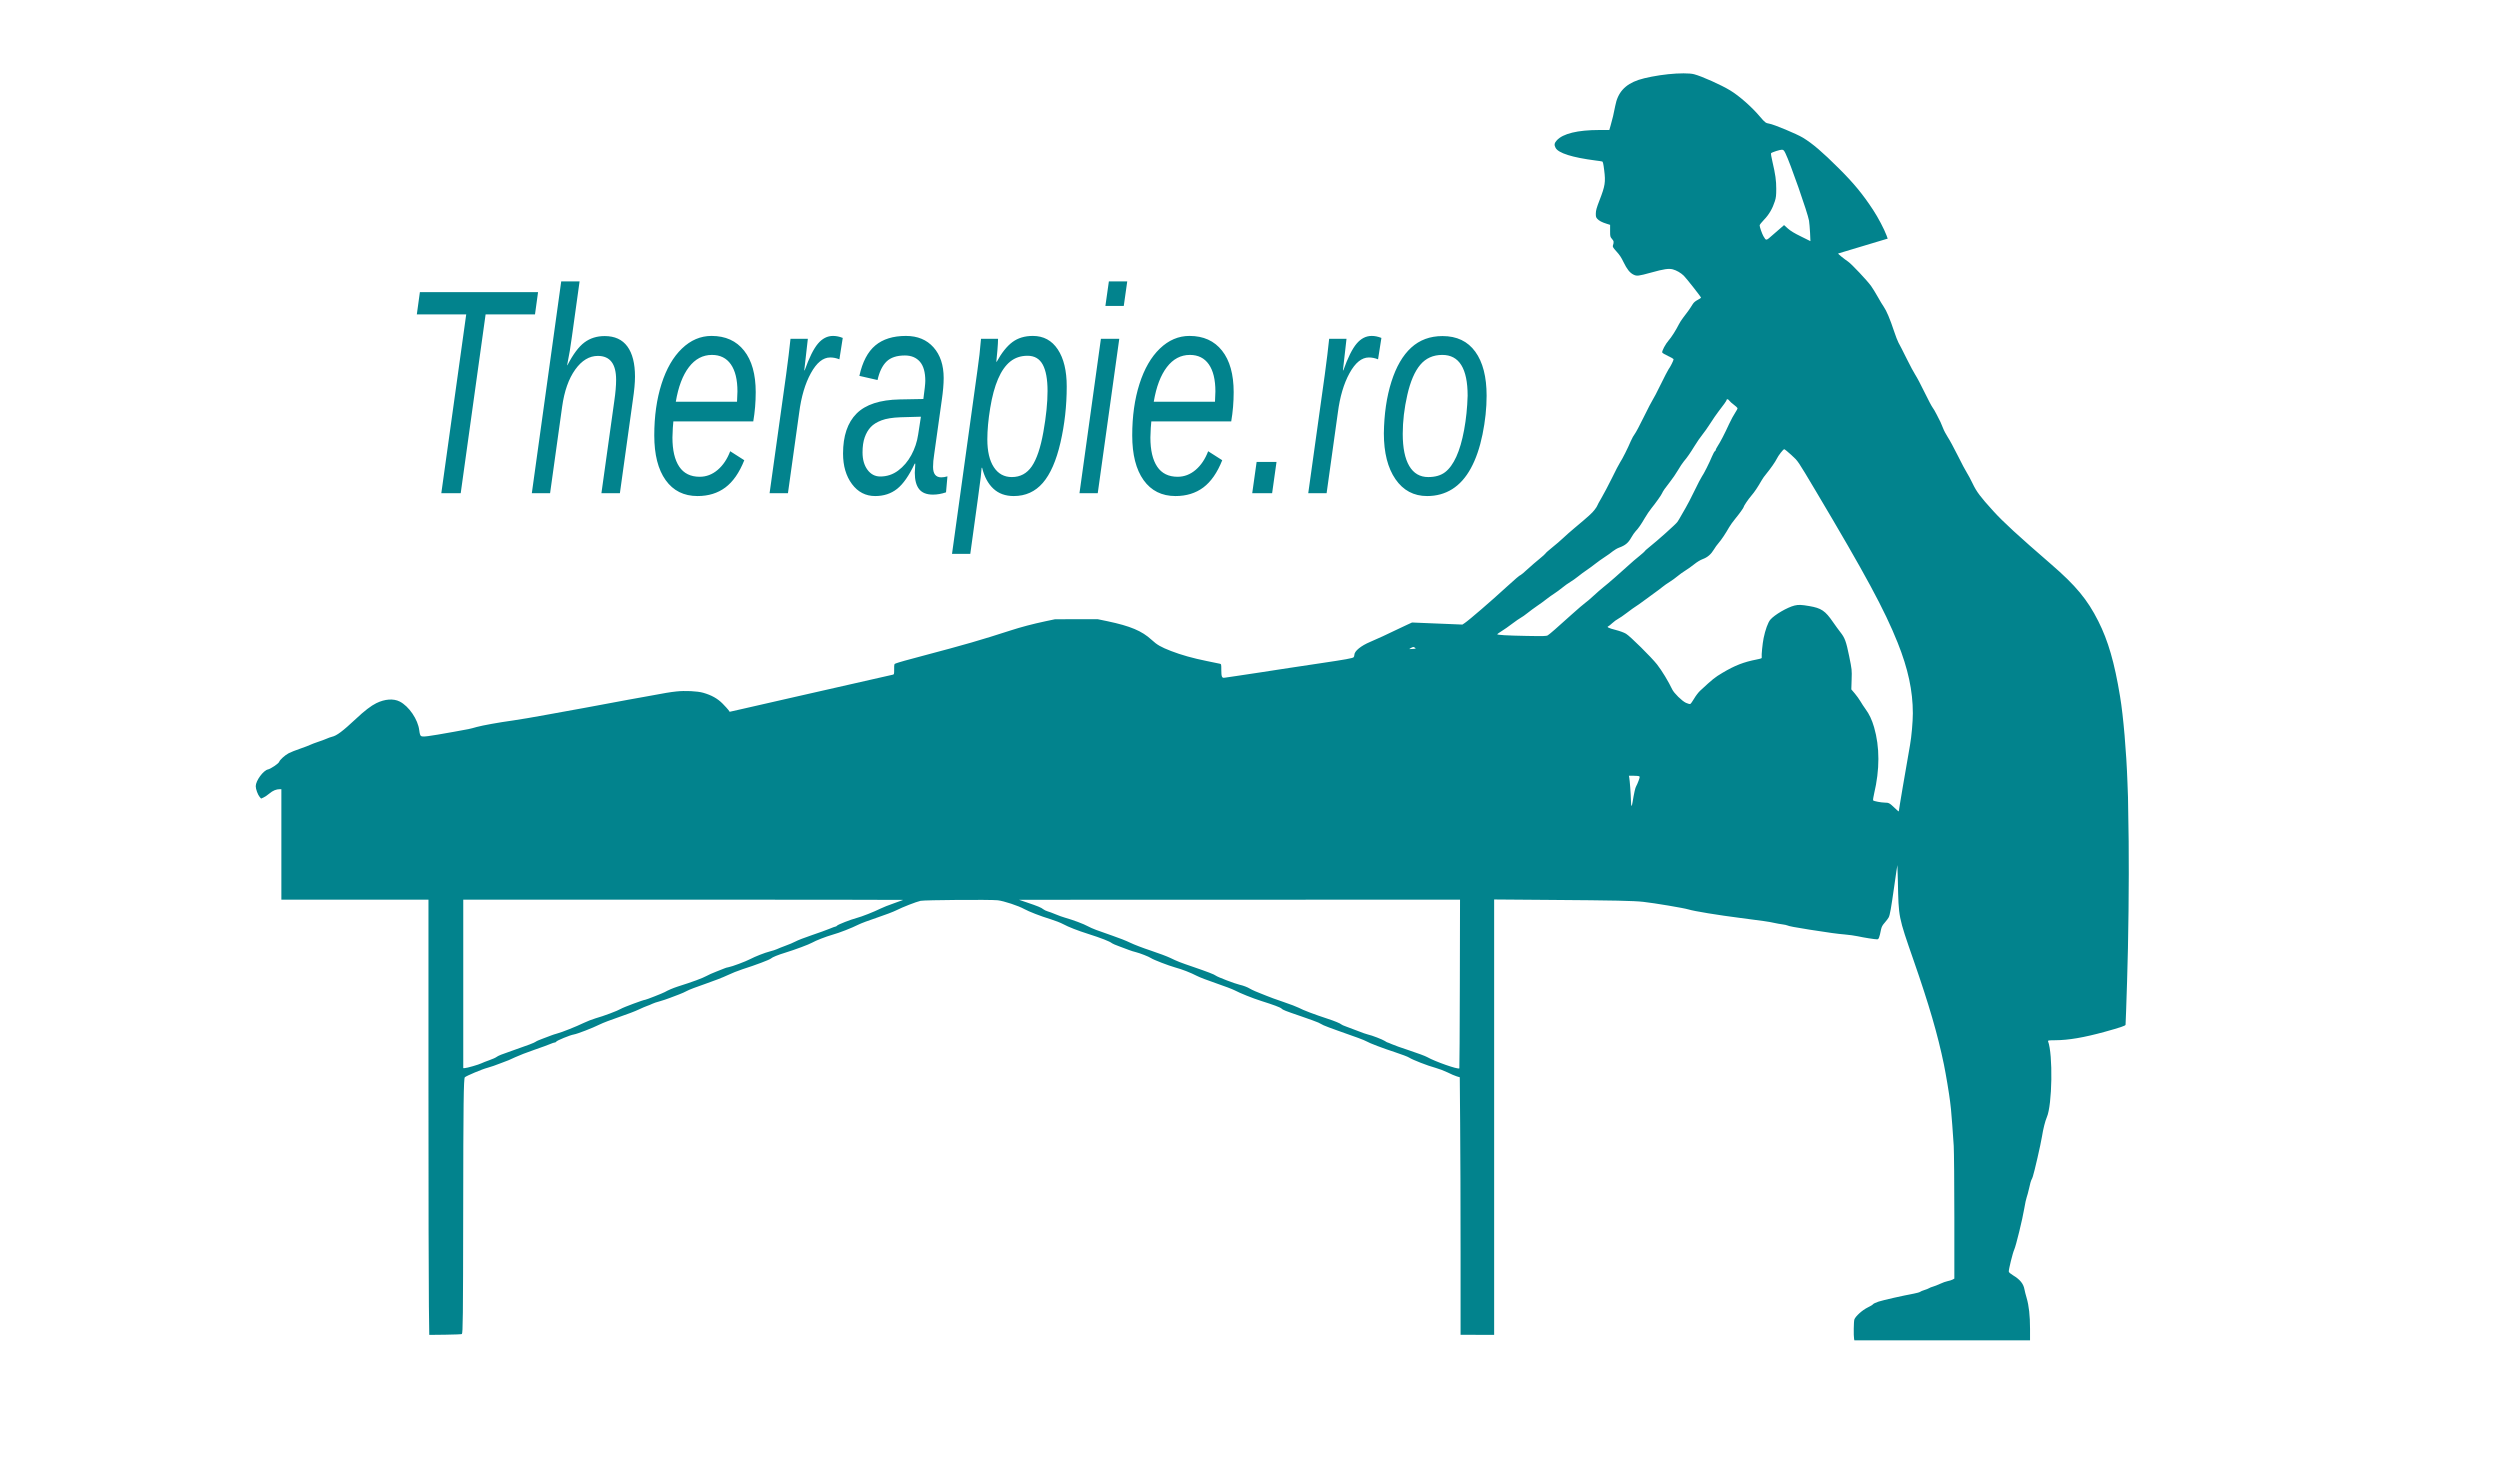
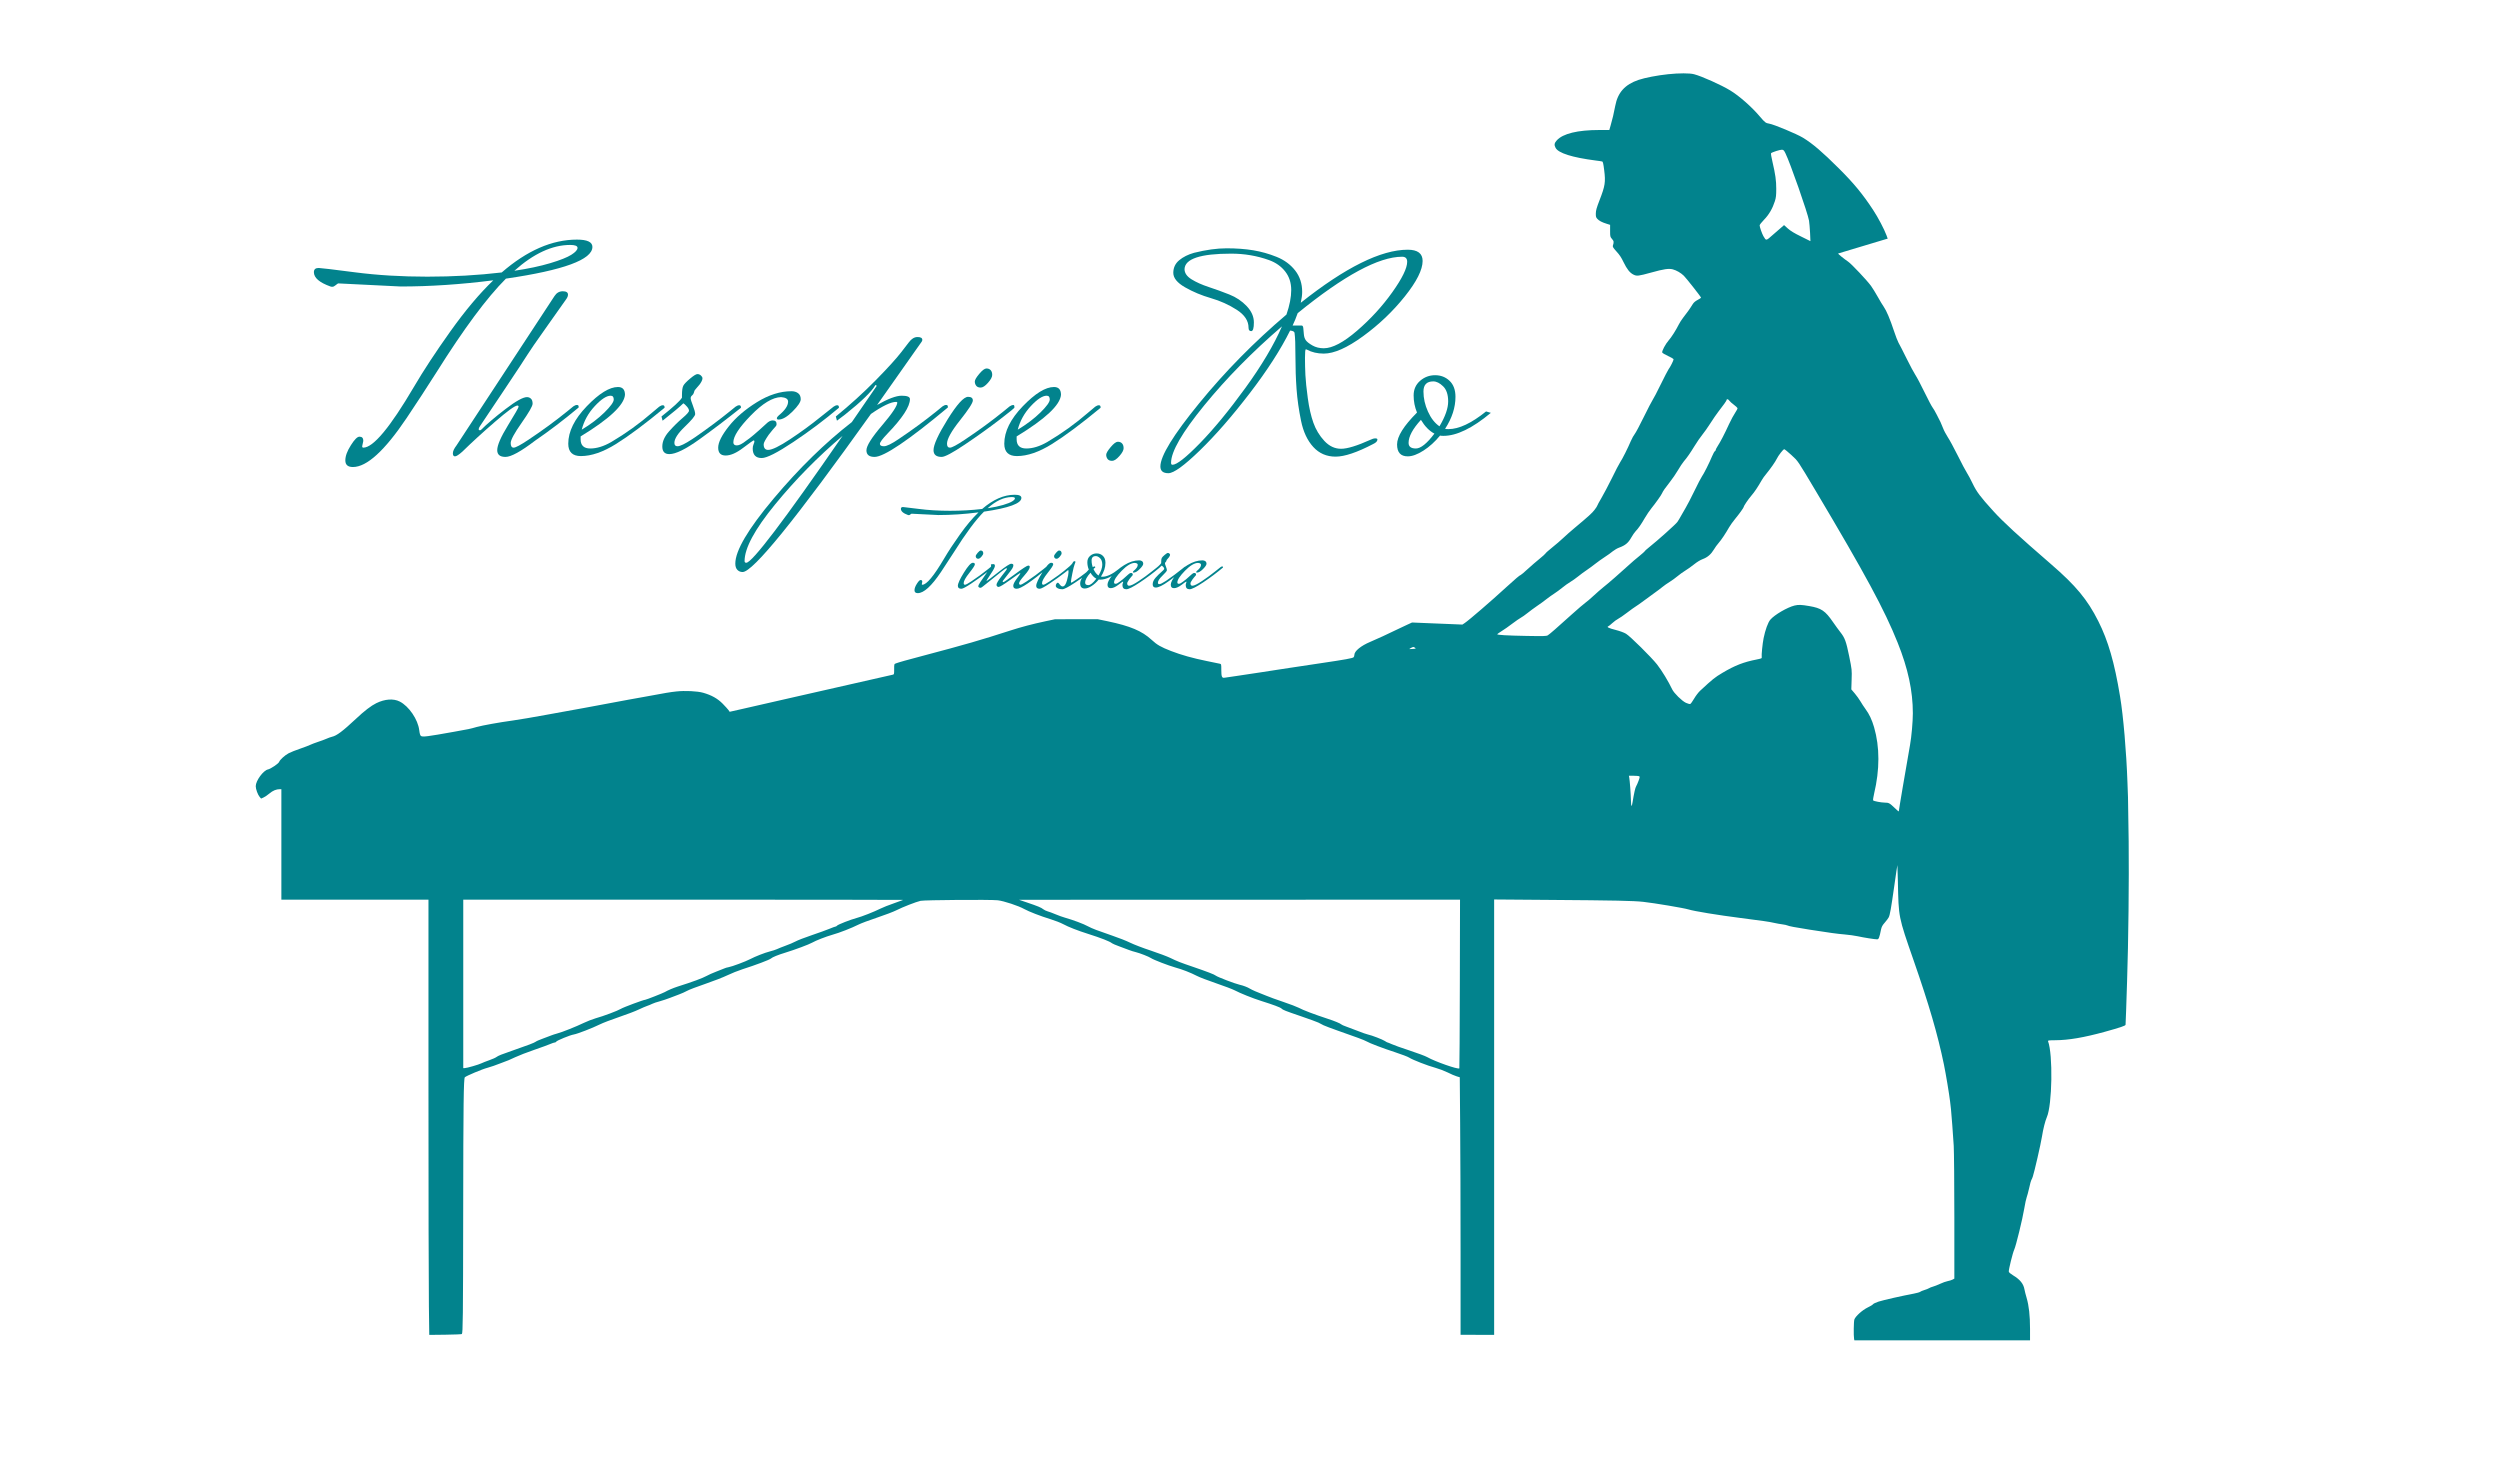
<svg xmlns="http://www.w3.org/2000/svg" version="1.0" width="1024pt" height="600pt" viewBox="0 0 3904 2400" preserveAspectRatio="xMidYMid meet">
  <g transform="translate(0,2400) scale(0.1,-0.1)" fill="#02838d" stroke="none">
    <path d="M26370 22784 c-174 -18 -381 -58 -484 -93 -224 -76 -341 -207 -382 -426 -21 -113 -48 -229 -76 -322 l-21 -73 -164 0 c-355 0 -596 -59 -696 -169 -41 -45 -46 -75 -21 -122 44 -87 271 -159 659 -209 50 -6 97 -13 105 -16 12 -3 20 -36 33 -142 25 -196 15 -258 -76 -492 -49 -126 -60 -167 -61 -217 -1 -52 3 -65 24 -88 30 -33 76 -57 153 -81 l57 -18 0 -97 c0 -96 1 -99 31 -134 32 -36 33 -51 14 -111 -5 -18 7 -36 60 -95 50 -54 80 -100 115 -174 57 -117 103 -175 164 -205 55 -26 77 -24 291 35 204 57 286 69 352 52 62 -17 132 -57 181 -105 43 -43 282 -347 282 -359 0 -4 -25 -21 -56 -37 -38 -20 -64 -42 -81 -70 -41 -68 -105 -158 -154 -218 -25 -32 -59 -84 -74 -115 -46 -92 -122 -212 -168 -263 -50 -57 -112 -174 -103 -196 3 -8 46 -34 96 -57 49 -22 90 -47 90 -54 0 -19 -55 -128 -81 -161 -11 -15 -70 -128 -130 -251 -60 -123 -120 -238 -133 -255 -13 -18 -77 -142 -143 -276 -66 -135 -133 -261 -149 -280 -16 -19 -45 -71 -64 -115 -49 -116 -137 -292 -176 -350 -18 -27 -79 -144 -135 -260 -57 -115 -134 -261 -171 -324 -37 -63 -68 -119 -68 -125 0 -6 -19 -36 -43 -67 -40 -54 -99 -107 -337 -306 -58 -48 -139 -120 -180 -159 -41 -39 -121 -108 -178 -153 -57 -46 -106 -89 -109 -97 -3 -7 -46 -47 -96 -87 -51 -41 -139 -117 -197 -170 -58 -54 -109 -97 -114 -97 -12 0 -95 -70 -231 -195 -249 -229 -618 -547 -686 -592 l-39 -26 -168 7 c-92 4 -214 9 -272 11 -58 3 -168 7 -245 10 l-140 6 -85 -39 c-47 -22 -128 -60 -180 -85 -52 -25 -149 -70 -215 -102 -66 -31 -158 -72 -204 -91 -152 -63 -261 -152 -261 -213 0 -16 -6 -34 -13 -40 -21 -16 -126 -36 -532 -96 -203 -30 -431 -64 -505 -76 -74 -11 -160 -24 -190 -29 -30 -4 -158 -24 -285 -44 -126 -19 -309 -47 -405 -61 -96 -14 -185 -27 -198 -29 -42 -7 -52 17 -52 125 0 94 -1 99 -22 104 -13 2 -111 23 -218 45 -227 46 -416 99 -584 164 -167 65 -228 100 -318 183 -160 147 -349 226 -724 305 l-159 33 -350 0 -350 -1 -153 -32 c-215 -46 -402 -95 -577 -152 -489 -158 -734 -229 -1440 -416 -234 -61 -396 -107 -437 -123 -28 -10 -28 -12 -28 -96 0 -80 -1 -85 -22 -89 -62 -13 -1123 -254 -1633 -371 -319 -74 -683 -157 -810 -185 l-230 -52 -20 29 c-11 15 -54 62 -95 104 -84 85 -183 140 -320 179 -96 27 -297 37 -440 21 -107 -12 -157 -20 -540 -91 -118 -21 -228 -41 -245 -44 -16 -3 -115 -22 -220 -41 -104 -20 -239 -45 -300 -56 -60 -11 -155 -29 -210 -39 -55 -11 -127 -24 -160 -29 -33 -5 -231 -41 -440 -80 -209 -39 -463 -82 -565 -96 -226 -31 -490 -79 -590 -106 -112 -32 -126 -35 -375 -79 -435 -78 -511 -88 -538 -68 -13 10 -21 36 -28 93 -21 177 -169 394 -320 471 -102 52 -243 42 -384 -27 -84 -41 -198 -128 -333 -256 -217 -203 -315 -277 -392 -294 -22 -5 -63 -20 -92 -33 -29 -13 -91 -36 -138 -51 -47 -15 -102 -37 -124 -47 -21 -11 -98 -40 -170 -65 -72 -24 -156 -58 -188 -75 -59 -31 -144 -108 -154 -140 -8 -27 -140 -116 -182 -124 -77 -15 -202 -185 -202 -275 0 -48 34 -141 65 -177 l23 -26 40 18 c23 10 66 40 97 66 55 47 112 70 169 70 l26 0 0 -905 0 -905 1205 0 1205 0 0 -3092 c0 -1701 3 -3306 7 -3566 l6 -473 263 3 c144 2 266 7 271 11 17 18 20 255 22 2027 2 1743 7 2160 27 2180 24 23 289 135 370 155 50 13 147 47 217 75 69 27 129 50 131 50 3 0 52 22 108 49 57 27 196 81 310 120 113 39 232 82 263 96 32 14 65 25 75 25 10 0 20 6 23 13 7 18 229 109 288 118 57 9 305 105 424 164 50 25 191 79 315 121 124 42 270 97 325 124 55 26 118 53 140 60 22 7 58 22 80 33 21 11 78 30 125 42 47 13 121 38 165 55 44 18 112 43 150 57 39 14 97 40 130 58 33 19 168 70 300 115 132 45 294 108 360 140 66 32 179 77 250 100 219 70 441 154 465 175 25 23 116 60 241 98 156 48 384 133 436 163 61 35 223 98 331 129 114 31 322 113 422 164 41 21 180 74 308 116 129 43 273 98 320 122 102 52 321 137 395 154 65 14 1143 22 1264 9 98 -11 342 -91 435 -144 79 -43 263 -115 433 -167 72 -22 163 -58 204 -80 87 -47 241 -107 406 -159 214 -68 359 -124 395 -155 8 -7 60 -29 115 -49 55 -20 127 -47 160 -60 33 -13 85 -29 115 -36 65 -16 212 -73 249 -98 41 -28 285 -122 396 -153 117 -32 250 -84 355 -138 41 -22 183 -76 315 -121 132 -45 269 -97 305 -116 91 -48 293 -129 435 -174 200 -63 312 -105 330 -123 23 -24 56 -37 325 -129 129 -44 255 -90 280 -102 25 -13 63 -32 85 -44 22 -11 126 -50 230 -87 299 -104 438 -156 470 -175 52 -31 273 -115 473 -180 106 -35 210 -74 230 -88 52 -35 308 -135 427 -166 55 -15 145 -49 201 -76 55 -28 123 -57 151 -65 l50 -15 6 -757 c4 -417 7 -1366 7 -2110 l0 -1352 275 -1 275 -1 0 3567 0 3567 898 -7 c1100 -8 1380 -14 1547 -32 182 -20 663 -101 738 -124 93 -29 490 -94 852 -140 360 -46 474 -62 550 -80 44 -10 107 -21 140 -25 33 -4 68 -12 78 -17 23 -12 127 -32 362 -69 340 -53 448 -68 577 -79 70 -6 167 -19 216 -30 99 -22 278 -50 317 -50 26 0 37 26 64 162 10 44 22 68 62 113 27 31 56 69 63 84 21 39 39 143 93 523 26 186 48 336 50 334 1 -1 5 -121 8 -267 12 -598 6 -569 258 -1295 253 -727 395 -1215 496 -1704 34 -167 85 -474 101 -605 5 -49 12 -108 15 -130 8 -70 34 -424 45 -600 5 -93 10 -621 10 -1172 l0 -1002 -30 -16 c-17 -9 -52 -20 -80 -25 -27 -5 -83 -25 -123 -44 -41 -19 -94 -40 -117 -46 -24 -6 -53 -18 -65 -26 -12 -8 -46 -21 -76 -30 -30 -9 -61 -22 -69 -29 -8 -7 -55 -21 -105 -30 -183 -34 -502 -106 -578 -131 -42 -14 -83 -33 -90 -43 -6 -10 -47 -34 -89 -54 -86 -42 -197 -142 -216 -195 -11 -31 -14 -266 -5 -316 l5 -26 1439 0 1439 0 0 189 c0 218 -18 377 -56 507 -15 49 -30 111 -35 137 -16 93 -72 163 -187 232 -44 27 -68 48 -70 61 -4 30 65 310 89 360 28 59 136 501 165 676 13 80 31 162 39 181 8 19 26 88 41 153 14 66 30 124 35 130 5 6 16 31 24 55 23 64 132 538 150 654 21 132 53 258 80 320 89 200 102 1031 20 1246 -5 13 14 15 122 16 214 1 466 44 808 138 257 71 338 99 340 115 1 8 5 107 9 220 4 113 11 333 16 490 22 650 33 1653 26 2300 -4 366 -9 690 -11 720 -2 30 -6 141 -9 245 -17 491 -67 1081 -121 1405 -91 554 -195 913 -357 1234 -178 353 -366 580 -773 932 -543 470 -785 692 -947 871 -213 234 -274 316 -338 450 -32 67 -74 146 -94 176 -20 29 -87 157 -150 283 -63 126 -137 263 -165 304 -27 42 -62 107 -76 145 -15 39 -34 84 -42 100 -9 17 -36 71 -61 120 -25 50 -56 103 -69 119 -13 16 -73 128 -132 250 -59 122 -126 248 -149 282 -22 33 -89 157 -147 275 -58 117 -116 232 -130 254 -13 23 -47 109 -74 192 -63 192 -124 335 -167 396 -19 26 -63 100 -99 164 -36 64 -85 144 -109 177 -64 89 -321 362 -376 399 -72 49 -173 131 -163 134 25 8 753 227 779 234 l32 9 -19 53 c-39 104 -139 295 -219 416 -170 260 -321 442 -560 680 -274 273 -433 409 -591 505 -102 62 -477 218 -552 230 -57 9 -69 18 -151 114 -135 160 -339 340 -489 431 -146 89 -467 233 -592 265 -72 19 -246 19 -425 0z m1922 -1294 c76 -151 367 -983 387 -1105 5 -33 13 -122 17 -198 l6 -138 -153 76 c-113 55 -170 90 -217 131 l-62 56 -39 -34 c-22 -18 -87 -74 -144 -125 -116 -102 -108 -101 -155 -23 -23 40 -62 150 -62 178 0 10 33 52 73 93 80 82 139 184 177 304 18 57 22 95 22 200 0 139 -13 234 -63 449 -17 71 -27 132 -22 136 18 17 150 59 178 57 26 -2 34 -10 57 -57z m-918 -4055 c9 -13 41 -43 72 -65 30 -23 58 -48 61 -56 3 -8 -14 -42 -37 -75 -23 -33 -69 -118 -101 -187 -72 -158 -142 -292 -185 -358 -19 -28 -34 -58 -34 -66 0 -9 -6 -18 -14 -21 -7 -3 -28 -41 -46 -84 -44 -107 -137 -291 -166 -330 -13 -17 -68 -123 -122 -235 -54 -111 -119 -237 -144 -278 -25 -41 -59 -102 -77 -134 -18 -33 -44 -77 -59 -98 -27 -38 -325 -305 -459 -411 -40 -32 -73 -61 -73 -66 0 -4 -42 -41 -92 -82 -51 -41 -127 -105 -168 -144 -119 -110 -354 -315 -423 -368 -34 -27 -105 -89 -158 -138 -52 -49 -114 -101 -136 -116 -23 -16 -124 -102 -225 -193 -241 -218 -357 -319 -389 -339 -23 -14 -63 -15 -350 -10 -320 6 -479 15 -479 28 1 3 33 26 73 51 40 24 118 79 174 122 56 42 119 86 140 97 21 11 70 45 108 76 39 32 111 84 160 118 50 33 119 84 155 113 36 28 92 68 125 89 33 21 92 64 131 96 39 32 97 74 130 93 32 19 91 60 129 91 39 32 104 80 145 107 41 28 104 74 140 103 36 28 103 77 150 107 47 30 107 73 134 96 27 22 75 50 107 61 98 36 147 77 194 161 23 41 56 89 72 105 42 42 92 114 153 220 29 50 76 119 105 155 72 89 165 220 176 248 12 31 53 90 133 191 37 46 94 130 127 186 33 57 77 122 97 146 54 63 100 129 177 254 37 61 93 142 124 180 32 39 92 124 134 190 42 66 100 151 129 188 84 107 138 184 138 196 0 20 27 11 44 -14z m1017 -891 c113 -105 91 -72 399 -589 814 -1369 1125 -1944 1341 -2484 170 -424 249 -789 249 -1157 0 -137 -22 -385 -46 -519 -78 -444 -184 -1067 -184 -1088 0 -6 -30 18 -67 55 -83 80 -97 88 -165 88 -59 1 -175 23 -188 36 -5 5 2 54 15 109 94 395 94 766 0 1090 -35 121 -80 216 -140 297 -27 37 -65 95 -84 128 -19 33 -61 91 -92 128 l-57 67 5 160 c5 160 5 160 -40 383 -50 245 -71 301 -145 395 -27 34 -80 107 -118 162 -130 189 -193 231 -390 265 -133 23 -177 24 -242 9 -118 -29 -328 -151 -397 -232 -38 -44 -83 -169 -110 -302 -18 -90 -37 -280 -31 -312 4 -19 -4 -22 -82 -38 -215 -42 -358 -98 -560 -218 -130 -78 -153 -96 -368 -295 -28 -26 -72 -84 -98 -129 -26 -44 -54 -84 -63 -87 -8 -4 -41 5 -71 19 -65 30 -195 158 -225 221 -62 130 -167 304 -248 408 -93 118 -442 464 -509 503 -33 20 -102 45 -169 62 -111 28 -152 48 -122 59 7 2 38 26 67 53 29 27 72 58 94 69 23 11 89 57 148 102 59 45 123 91 142 102 19 11 80 54 136 96 55 41 134 99 175 128 40 28 97 71 126 95 28 23 82 61 120 84 37 23 95 65 128 93 33 28 89 68 125 90 36 21 101 68 145 103 51 41 103 72 143 87 77 28 136 79 182 156 19 33 54 81 78 108 45 51 112 152 172 257 19 33 63 95 98 137 65 78 142 185 142 198 0 16 74 125 124 183 52 60 102 135 170 253 15 27 48 74 75 105 69 84 148 197 171 245 26 55 106 158 123 158 8 0 60 -43 118 -96z m-6166 -3158 c16 -12 13 -14 -36 -18 -30 -3 -56 -4 -57 -3 -5 5 50 34 64 35 5 0 19 -6 29 -14z m3673 -2105 c10 -6 8 -21 -12 -74 -13 -36 -31 -76 -39 -89 -15 -23 -34 -108 -59 -261 -14 -91 -24 -78 -27 33 -2 102 -19 328 -27 368 l-6 32 78 0 c44 0 85 -4 92 -9z m-12059 -2025 c-2 -2 -71 -27 -154 -56 -82 -28 -181 -67 -220 -87 -102 -51 -309 -133 -392 -154 -95 -25 -305 -107 -319 -125 -6 -8 -16 -14 -22 -14 -7 0 -51 -16 -99 -36 -48 -20 -180 -68 -293 -106 -113 -38 -232 -84 -266 -103 -33 -18 -108 -50 -165 -70 -57 -21 -120 -46 -140 -56 -19 -9 -73 -27 -118 -38 -83 -21 -235 -81 -322 -126 -69 -37 -302 -124 -351 -131 -24 -4 -55 -13 -69 -20 -14 -7 -75 -31 -134 -53 -59 -23 -131 -54 -159 -71 -63 -35 -228 -97 -473 -174 -76 -25 -155 -58 -213 -91 -33 -19 -304 -125 -318 -125 -27 0 -361 -124 -402 -150 -51 -31 -279 -117 -415 -155 -49 -14 -135 -48 -190 -74 -119 -58 -356 -153 -440 -175 -33 -9 -76 -23 -95 -31 -19 -8 -80 -31 -135 -51 -55 -20 -107 -42 -115 -50 -19 -17 -146 -65 -370 -142 -200 -69 -242 -86 -279 -112 -14 -11 -66 -33 -116 -51 -49 -17 -107 -40 -127 -50 -43 -22 -241 -79 -275 -79 l-23 0 0 1380 0 1380 3607 0 c1983 0 3604 -2 3602 -4z m9119 -1375 c-2 -759 -5 -1382 -8 -1385 -22 -21 -395 110 -526 184 -29 17 -160 66 -291 109 -131 43 -264 90 -294 105 -31 14 -60 26 -65 26 -5 0 -25 11 -44 24 -40 26 -213 93 -279 107 -24 5 -98 31 -165 58 -67 26 -152 59 -191 72 -38 13 -74 29 -80 36 -12 14 -115 57 -215 89 -232 76 -410 144 -480 182 -30 16 -145 60 -255 97 -110 37 -234 82 -275 100 -41 18 -86 36 -100 40 -27 8 -146 60 -170 76 -40 25 -111 52 -170 65 -71 15 -366 128 -390 149 -19 18 -145 66 -370 143 -214 73 -260 91 -375 147 -49 24 -193 78 -319 120 -125 41 -279 100 -340 130 -61 30 -190 81 -286 113 -248 85 -337 119 -400 153 -75 42 -251 107 -385 145 -33 9 -100 33 -150 54 -49 21 -109 43 -132 49 -23 6 -55 22 -70 34 -32 27 -88 50 -268 111 l-130 44 3613 1 3613 1 -3 -1379z" />
  </g>
-   <text style="fill:#02838d; font-family: Arial, sans-serif; font-size: 316.02px; font-style: italic; letter-spacing: 4px; white-space: pre;" transform="matrix(1.083527, 0, 0, 1.515232, 653.5527, -609.9316)" x="-89.879" y="935.813">Therapie.ro</text>
+   <g transform="matrix(1 0 0 1 1366.799 598.1311)" style="" id="601127">
+     <path xml:space="preserve" font-family="Mrs Saint Delafield" font-size="460" style="stroke: none; stroke-width: 0; stroke-dasharray: none; stroke-linecap: butt; stroke-dashoffset: 0; stroke-linejoin: miter; stroke-miterlimit: 4; is-custom-font: none; font-file-url: none; fill:#02838d; fill-rule: nonzero; opacity: 1; white-space: pre;" d="M-806.38-128.74L-806.38-128.74L-908.50-133.80Q-909.42-133.80-912.64-131.04Q-915.86-128.28-918.16-128.28Q-920.46-128.28-921.38-128.74L-921.38-128.74Q-948.52-138.40-948.52-152.20L-948.52-152.20Q-948.52-159.10-940.70-159.10L-940.70-159.10Q-936.10-159.10-881.13-151.97Q-826.16-144.84-762.68-144.84Q-699.20-144.84-640.78-151.74L-640.78-151.74Q-578.68-205.56-517.50-205.56L-517.50-205.56Q-492.20-205.56-492.20-193.60L-492.20-193.60Q-492.20-162.32-633.88-141.62L-633.88-141.62Q-680.80-94.70-747.50 11.56L-747.50 11.56Q-772.34 50.66-796.72 87.00L-796.72 87.00Q-850.54 167.04-884.58 167.04L-884.58 167.04Q-897 167.04-897 156.23Q-897 145.42-887.80 131.16L-887.80 131.16Q-879.06 117.36-874 117.36L-874 117.36Q-873.54 117.36-873.54 117.36L-873.54 117.36Q-867.56 117.36-867.56 124.26L-867.56 124.26L-869.40 133.00Q-869.40 135.30-867.56 135.30L-867.56 135.30Q-843.18 135.30-784.76 35.94L-784.76 35.94Q-761.30-4.08-724.96-55.14Q-688.62-106.20-654.58-138.86L-654.58-138.86Q-734.16-128.74-806.38-128.74ZM-528.54-196.82L-528.54-196.82Q-572.70-196.82-620.08-154.50L-620.08-154.50Q-586.04-159.56-561.43-166.92Q-536.82-174.28-526.70-180.72Q-516.58-187.16-516.58-191.99Q-516.58-196.82-528.54-196.82Z" />
+     <path xml:space="preserve" font-family="Mrs Saint Delafield" font-size="460" style="stroke: none; stroke-width: 0; stroke-dasharray: none; stroke-linecap: butt; stroke-dashoffset: 0; stroke-linejoin: miter; stroke-miterlimit: 4; is-custom-font: none; font-file-url: none; fill:#02838d; fill-rule: nonzero; opacity: 1; white-space: pre;" d="M-533.60 75.96L-523.48 67.68Q-520.26 65.38-517.50 65.38Q-514.74 65.38-514.74 68.14L-514.74 68.14L-514.74 69.52Q-551.08 99.88-586.04 123.80L-586.04 123.80Q-621 150.48-634.57 150.48Q-648.14 150.48-648.14 139.44L-648.14 139.44Q-648.14 127.48-630.66 98.96Q-613.18 70.44-613.18 68.37Q-613.18 66.30-615.02 66.30L-615.02 66.30Q-621 66.30-651.59 92.75Q-682.18 119.20-705.18 141.74L-705.18 141.74Q-713.92 149.56-717.37 149.56Q-720.82 149.56-720.82 144.50Q-720.82 139.44-714.84 131.62L-714.84 131.62L-554.30-113.10Q-549.24-120.92-540.73-120.92Q-532.22-120.92-532.22-115.40L-532.22-115.40Q-532.22-112.18-534.75-108.50Q-537.28-104.82-565.80-64.57Q-594.32-24.32-598.69-16.96Q-603.06-9.60-638.71 43.76Q-674.36 97.12-676.43 100.11Q-678.50 103.10-678.50 104.94Q-678.50 106.78-676.89 106.78Q-675.28 106.78-674.82 106.32L-674.82 106.32Q-660.10 91.60-634.57 72.05Q-609.04 52.50-599.38 52.50L-599.38 52.50Q-595.70 52.50-592.94 55.03Q-590.18 57.56-590.18 63.31Q-590.18 69.06-608.12 94.59Q-626.06 120.12-626.06 127.71Q-626.06 135.30-621.23 135.30Q-616.40 135.30-597.08 122.42L-597.08 122.42Q-562.58 99.42-533.60 75.96L-533.60 75.96Z" />
+     <path xml:space="preserve" font-family="Mrs Saint Delafield" font-size="460" style="stroke: none; stroke-width: 0; stroke-dasharray: none; stroke-linecap: butt; stroke-dashoffset: 0; stroke-linejoin: miter; stroke-miterlimit: 4; is-custom-font: none; font-file-url: none; fill:#02838d; fill-rule: nonzero; opacity: 1; white-space: pre;" d="M-394.22 77.80L-382.72 68.14Q-379.50 65.84-376.74 65.84Q-373.98 65.84-373.98 69.06L-373.98 69.06L-373.98 69.98Q-421.82 109.54-453.56 129.32Q-485.30 149.10-511.06 149.10L-511.06 149.10Q-531.76 149.10-531.76 128.86L-531.76 128.86Q-531.76 98.96-501.40 67.45Q-471.04 35.94-450.34 35.94L-450.34 35.94Q-438.84 35.94-438.84 48.82L-438.84 48.82Q-441.14 74.12-511.52 116.90L-511.52 116.90L-511.52 121.50Q-511.52 136.68-495.65 136.68Q-479.78 136.68-461.38 126.10L-461.38 126.10Q-425.50 104.94-394.22 77.80L-394.22 77.80ZM-462.30 50.20L-462.30 50.20Q-472.42 50.20-488.29 67.22Q-504.16 84.24-509.68 105.86L-509.68 105.86Q-487.60 92.52-472.42 77.57Q-457.24 62.62-457.24 56.41Q-457.24 50.20-462.30 50.20Z" />
+     <path xml:space="preserve" font-family="Mrs Saint Delafield" font-size="460" style="stroke: none; stroke-width: 0; stroke-dasharray: none; stroke-linecap: butt; stroke-dashoffset: 0; stroke-linejoin: miter; stroke-miterlimit: 4; is-custom-font: none; font-file-url: none; fill:#02838d; fill-rule: nonzero; opacity: 1; white-space: pre;" d="M-267.26 75.96L-257.60 68.14Q-254.38 65.84-251.62 65.84Q-248.86 65.84-248.86 69.06L-248.86 69.06L-248.86 69.98Q-283.36 97.58-316.94 121.73Q-350.52 145.88-366.16 145.88L-366.16 145.88Q-377.66 145.88-377.66 133.46Q-377.66 121.04-366.62 108.62Q-355.58 96.20-344.77 87.00Q-333.96 77.80-333.96 74.81Q-333.96 71.82-337.41 67.91Q-340.86 64.00-343.16 62.62L-343.16 62.62Q-350.98 70.44-377.20 91.14L-377.20 91.14L-379.04 84.24Q-350.06 61.24-345.46 53.42L-345.46 53.42L-345.46 49.28Q-345.46 37.78-343.16 33.64Q-340.86 29.50-332.12 22.14Q-323.38 14.78-320.16 14.78Q-316.94 14.78-314.41 17.08Q-311.88 19.38-311.88 21.68Q-311.88 23.98-313.49 26.97Q-315.10 29.96-316.71 32.03Q-318.32 34.10-321.08 37.09Q-323.84 40.08-324.53 41.23Q-325.22 42.38-325.91 45.14Q-326.60 47.90-328.90 49.74Q-331.20 51.58-331.20 54.34Q-331.20 57.10-327.52 66.53Q-323.84 75.96-323.84 80.33Q-323.84 84.70-340.86 101.03Q-357.88 117.36-357.88 127.48L-357.88 127.48Q-357.88 133.00-352.82 133.00L-352.82 133.00Q-346.38 133.00-328.90 121.50L-328.90 121.50L-323.38 117.82Q-293.48 97.12-267.26 75.96L-267.26 75.96Z" />
+     <path xml:space="preserve" font-family="Mrs Saint Delafield" font-size="460" style="stroke: none; stroke-width: 0; stroke-dasharray: none; stroke-linecap: butt; stroke-dashoffset: 0; stroke-linejoin: miter; stroke-miterlimit: 4; is-custom-font: none; font-file-url: none; fill:#02838d; fill-rule: nonzero; opacity: 1; white-space: pre;" d="M-187.22 89.30L-187.22 89.30Q-189.98 89.30-189.98 87.23Q-189.98 85.16-186.76 82.40L-186.76 82.40Q-171.58 69.98-171.58 59.86L-171.58 59.86Q-171.58 53.42-183.08 52.50L-183.08 52.50Q-203.78 52.96-232.53 82.40Q-261.28 111.84-261.28 126.56L-261.28 126.56Q-261.28 131.62-255.53 131.62Q-249.78 131.62-240.12 123.80L-240.12 123.80Q-231.38 118.28-207.46 96.20L-207.46 96.20Q-201.94 90.68-196.88 90.68L-196.88 90.68Q-190.44 90.68-190.44 96.66L-190.44 96.66Q-190.44 98.96-191.82 100.34Q-193.20 101.72-196.88 106.09Q-200.56 110.46-203.32 114.14L-203.32 114.14Q-211.60 126.10-211.60 129.78L-211.60 129.78Q-211.60 138.98-204.24 138.98L-204.24 138.98Q-194.58 138.98-167.90 121.27Q-141.22 103.56-119.14 85.62L-119.14 85.62L-97.06 68.14Q-93.84 65.84-91.08 65.84Q-88.32 65.84-88.32 69.06L-88.32 69.06L-88.32 69.98Q-123.74 99.88-163.07 126.10Q-202.40 152.32-214.82 152.32L-214.82 152.32Q-229.54 152.32-229.54 136.68L-229.54 136.68Q-229.54 133.00-228.16 129.78Q-226.78 126.56-226.78 125.18Q-226.78 123.80-227.70 123.34L-227.70 123.34Q-229.08 123.34-245.41 135.76Q-261.74 148.18-273.93 148.18Q-286.12 148.18-286.12 135.30Q-286.12 122.42-268.87 100.57Q-251.62 78.72-222.64 60.78Q-193.66 42.84-166.06 42.84L-166.06 42.84Q-159.62 42.84-155.25 46.06Q-150.88 49.28-150.88 55.95Q-150.88 62.62-164.22 75.96Q-177.56 89.30-187.22 89.30Z" />
+     <path xml:space="preserve" font-family="Mrs Saint Delafield" font-size="460" style="stroke: none; stroke-width: 0; stroke-dasharray: none; stroke-linecap: butt; stroke-dashoffset: 0; stroke-linejoin: miter; stroke-miterlimit: 4; is-custom-font: none; font-file-url: none; fill:#02838d; fill-rule: nonzero; opacity: 1; white-space: pre;" d="M90.16 68.14L90.16 69.52Q-6.90 150.48-29.90 150.48L-29.90 150.48Q-43.24 150.48-43.24 139.67Q-43.24 128.86-17.94 99.19Q7.36 69.52 7.36 61.24L7.36 61.24Q6.44 60.32 5.52 60.32L5.52 60.32Q-7.36 60.32-35.88 80.10L-35.88 80.10Q-220.80 339.08-246.10 339.08L-246.10 339.08Q-251.16 339.08-254.61 335.63Q-258.06 332.18-258.06 325.28L-258.06 325.28Q-258.06 293.54-195.50 219.02Q-132.94 144.50-67.16 93.44L-67.16 93.44L-26.68 34.56L-26.68 34.10Q-26.68 32.72-28.52 32.72L-28.52 32.72Q-37.72 48.82-78.20 81.02L-78.20 81.02L-91.54 91.14L-93.38 84.24Q-58.42 55.72-28.52 25.36Q1.38-5.00 13.80-21.10L13.80-21.10L26.22-37.20Q32.66-45.94 40.48-45.94Q48.30-45.94 48.30-41.34L48.30-41.34Q48.30-39.50 47.15-38.12Q46-36.74 36.57-23.17Q27.14-9.60 8.74 16.39Q-9.66 42.38-25.76 65.38L-25.76 65.38Q0.92 50.20 14.49 50.20Q28.06 50.20 28.06 55.72L28.06 55.72Q28.06 74.12-8.74 112.30L-8.74 112.30Q-21.16 125.18-21.16 129.09Q-21.16 133.00-14.49 133.00Q-7.82 133.00 9.20 121.50L9.20 121.50Q42.78 98.96 71.30 75.96L71.30 75.96L81.42 67.68Q84.64 65.38 87.40 65.38Q90.16 65.38 90.16 68.14L90.16 68.14ZM-240.12 323.90L-240.12 323.90Q-225.86 323.90-82.34 115.98L-82.34 115.98Q-143.06 167.50-192.97 228.45Q-242.88 289.40-242.88 321.14L-242.88 321.14Q-242.88 323.90-240.12 323.90Z" />
+     <path xml:space="preserve" font-family="Mrs Saint Delafield" font-size="460" style="stroke: none; stroke-width: 0; stroke-dasharray: none; stroke-linecap: butt; stroke-dashoffset: 0; stroke-linejoin: miter; stroke-miterlimit: 4; is-custom-font: none; font-file-url: none; fill:#02838d; fill-rule: nonzero; opacity: 1; white-space: pre;" d="M153.41 5.58Q157.78 5.58 160.31 8.34Q162.84 11.10 162.84 16.16Q162.84 21.22 155.94 29.04Q149.04 36.86 143.98 36.86Q138.92 36.86 136.62 33.87Q134.32 30.88 134.32 26.97Q134.32 23.06 141.68 14.32Q149.04 5.58 153.41 5.58ZM181.24 75.96L191.36 67.68Q195.04 65.38 197.11 65.38Q199.18 65.38 199.18 68.14L199.18 68.14L199.18 69.52Q201.02 69.52 174.57 89.76Q148.12 110.00 117.99 130.24Q87.86 150.48 80.04 150.48L80.04 150.48Q66.70 150.48 66.70 139.44L66.70 139.44Q66.70 126.10 89.70 89.07Q112.70 52.04 123.28 52.04L123.28 52.04Q131.10 52.04 131.10 58.02Q131.10 64.00 109.94 90.68Q88.78 117.36 88.78 128.86L88.78 128.86Q88.78 135.30 93.61 135.30Q98.44 135.30 117.76 122.42L117.76 122.42Q152.26 99.42 181.24 75.96L181.24 75.96Z" />
+     <path xml:space="preserve" font-family="Mrs Saint Delafield" font-size="460" style="stroke: none; stroke-width: 0; stroke-dasharray: none; stroke-linecap: butt; stroke-dashoffset: 0; stroke-linejoin: miter; stroke-miterlimit: 4; is-custom-font: none; font-file-url: none; fill:#02838d; fill-rule: nonzero; opacity: 1; white-space: pre;" d="M320.16 77.80L331.66 68.14Q334.88 65.84 337.64 65.84Q340.40 65.84 340.40 69.06L340.40 69.06L340.40 69.98Q292.56 109.54 260.82 129.32Q229.08 149.10 203.32 149.10L203.32 149.10Q182.62 149.10 182.62 128.86L182.62 128.86Q182.62 98.96 212.98 67.45Q243.34 35.94 264.04 35.94L264.04 35.94Q275.54 35.94 275.54 48.82L275.54 48.82Q273.24 74.12 202.86 116.90L202.86 116.90L202.86 121.50Q202.86 136.68 218.73 136.68Q234.60 136.68 253 126.10L253 126.10Q288.88 104.94 320.16 77.80L320.16 77.80ZM252.08 50.20L252.08 50.20Q241.96 50.20 226.09 67.22Q210.22 84.24 204.70 105.86L204.70 105.86Q226.78 92.52 241.96 77.57Q257.14 62.62 257.14 56.41Q257.14 50.20 252.08 50.20Z" />
+     <path xml:space="preserve" font-family="Mrs Saint Delafield" font-size="460" style="stroke: none; stroke-width: 0; stroke-dasharray: none; stroke-linecap: butt; stroke-dashoffset: 0; stroke-linejoin: miter; stroke-miterlimit: 4; is-custom-font: none; font-file-url: none; fill:#02838d; fill-rule: nonzero; opacity: 1; white-space: pre;" d="M368.69 125.64Q373.06 125.64 375.59 128.40Q378.12 131.16 378.12 136.22Q378.12 141.28 371.22 149.10Q364.32 156.92 359.26 156.92Q354.20 156.92 351.90 153.93Q349.60 150.94 349.60 147.03Q349.60 143.12 356.96 134.38Q364.32 125.64 368.69 125.64Z" />
+     <path xml:space="preserve" font-family="Mrs Saint Delafield" font-size="460" style="stroke: none; stroke-width: 0; stroke-dasharray: none; stroke-linecap: butt; stroke-dashoffset: 0; stroke-linejoin: miter; stroke-miterlimit: 4; is-custom-font: none; font-file-url: none; fill:#02838d; fill-rule: nonzero; opacity: 1; white-space: pre;" d="M658.26-51.92L658.26-51.92Q658.26-56.06 650.90-56.52L650.90-56.52Q627.90-10.06 584.66 46.29Q541.42 102.64 503.01 139.90Q464.60 177.16 451.49 177.16Q438.38 177.16 438.38 166.12L438.38 166.12Q438.38 140.36 502.09 62.39Q565.80-15.58 644.92-82.74L644.92-82.74Q652.74-105.28 652.74-122.99Q652.74-140.70 642.85-153.35Q632.96-166.00 616.40-171.98L616.40-171.98Q586.96-182.56 554.30-182.56L554.30-182.56Q478.86-182.56 477.94-157.26L477.94-157.26Q477.94-147.60 489.44-140.47Q500.94-133.34 517.73-127.82Q534.52-122.30 551.31-115.63Q568.10-108.96 579.83-96.54Q591.56-84.12 591.56-69.86Q591.56-55.60 587.19-55.60Q582.82-55.60 582.82-61.12L582.82-61.12Q582.82-78.14 563.50-90.56Q544.18-102.98 521.18-109.65Q498.18-116.32 478.86-127.36Q459.54-138.40 459.54-151.05Q459.54-163.70 469.20-171.75Q478.86-179.80 493.58-183.94L493.58-183.94Q523.02-191.30 546.94-191.30Q570.86-191.30 590.41-188.08Q609.96-184.86 628.82-177.27Q647.68-169.68 659.18-154.96Q670.68-140.24 670.68-120.00L670.68-120.00Q670.68-112.64 668.38-102.06L668.38-102.06Q777.86-189.00 843.64-189.00L843.64-189.00Q868.02-189.00 868.02-170.60L868.02-170.60Q868.02-148.98 838.81-112.41Q809.60-75.84 770.50-47.32Q731.40-18.80 706.10-18.80L706.10-18.80Q690.46-18.80 678.50-25.24L678.50-25.24Q678.04-25.70 676.66-25.70Q675.28-25.70 675.28-11.67Q675.28 2.36 675.97 16.39Q676.66 30.42 679.88 54.11Q683.10 77.80 689.08 94.59Q695.06 111.38 707.02 124.26Q718.98 137.14 734.39 137.14Q749.80 137.14 782.46 122.42L782.46 122.42Q787.06 120.12 790.51 120.12Q793.96 120.12 793.96 121.96L793.96 121.96Q793.96 126.10 787.06 129.32L787.06 129.32Q747.50 150.02 725.42 150.02Q703.34 150.02 688.85 134.15Q674.36 118.28 668.84 91.37Q663.32 64.46 661.48 39.39Q659.64 14.32 659.64-14.20Q659.64-42.72 658.26-51.92ZM663.32-85.04L663.32-85.04Q659.64-74.46 655.04-64.80L655.04-64.80L669.76-64.80Q672.06-64.80 672.52-60.66Q672.98-56.52 673.44-50.54Q673.90-44.56 676.66-40.65Q679.42-36.74 687.47-32.14Q695.52-27.54 706.10-27.54L706.10-27.54Q727.26-27.54 760.61-56.29Q793.96-85.04 818.34-119.31Q842.72-153.58 842.72-169.22L842.72-169.22Q842.72-177.50 834.44-177.50L834.44-177.50Q776.94-177.50 663.32-85.04ZM458.16 163.36L458.16 163.36Q468.74 163.36 503.24 127.94Q537.74 92.52 577.76 37.32Q617.78-17.88 637.56-63.42L637.56-63.42Q564.88-0.86 510.37 65.84Q455.86 132.54 455.86 160.14L455.86 160.14Q455.86 163.36 458.16 163.36Z" />
+     <path xml:space="preserve" font-family="Mrs Saint Delafield" font-size="460" style="stroke: none; stroke-width: 0; stroke-dasharray: none; stroke-linecap: butt; stroke-dashoffset: 0; stroke-linejoin: miter; stroke-miterlimit: 4; is-custom-font: none; font-file-url: none; fill:#02838d; fill-rule: nonzero; opacity: 1; white-space: pre;" d="M910.34 104.94L910.34 104.94Q936.10 104.94 971.98 75.96L971.98 75.96L979.80 78.26Q934.72 115.98 902.06 115.98L902.06 115.98Q898.38 115.98 896.54 115.52L896.54 115.52Q884.12 130.70 869.40 140.13Q854.68 149.56 843.64 149.56L843.64 149.56Q826.16 149.56 826.16 130.01Q826.16 110.46 858.82 77.80L858.82 77.80Q853.30 64.46 853.30 49.74Q853.30 35.02 863.88 25.82Q874.46 16.62 888.49 16.62Q902.52 16.62 912.18 25.82Q921.84 35.02 921.84 52.04L921.84 52.04Q921.84 78.26 904.82 104.48L904.82 104.48Q906.66 104.94 910.34 104.94ZM895.62 100.34L895.62 100.34Q909.88 76.42 909.88 59.63Q909.88 42.84 901.60 34.79Q893.32 26.74 885.50 26.74L885.50 26.74Q869.40 26.74 869.40 43.30Q869.40 59.86 876.76 76.19Q884.12 92.52 895.62 100.34ZM845.02 127.48L845.02 127.48Q845.02 136.68 856.98 136.68Q868.94 136.68 887.34 112.30L887.34 112.30Q874.92 105.86 865.26 89.76L865.26 89.76Q845.02 111.84 845.02 127.48Z" />
+   </g>
+   <g transform="matrix(1 0 0 1 1635.054 899.5357)" style="" id="505678">
+     <path xml:space="preserve" font-family="Mrs Saint Delafield" font-size="199" style="stroke: none; stroke-width: 0; stroke-dasharray: none; stroke-linecap: butt; stroke-dashoffset: 0; stroke-linejoin: miter; stroke-miterlimit: 4; is-custom-font: none; font-file-url: none; fill:#02838d; fill-rule: nonzero; opacity: 1; white-space: pre;" d="M-193.53-55.69L-193.53-55.69L-237.71-57.88Q-238.10-57.88-239.50-56.69Q-240.89-55.49-241.88-55.49Q-242.88-55.49-243.28-55.69L-243.28-55.69Q-255.02-59.87-255.02-65.84L-255.02-65.84Q-255.02-68.83-251.64-68.83L-251.64-68.83Q-249.65-68.83-225.87-65.74Q-202.08-62.66-174.62-62.66Q-147.16-62.66-121.89-65.64L-121.89-65.64Q-95.02-88.93-68.56-88.93L-68.56-88.93Q-57.61-88.93-57.61-83.75L-57.61-83.75Q-57.61-70.22-118.90-61.26L-118.90-61.26Q-139.20-40.97-168.06 5.00L-168.06 5.00Q-178.80 21.92-189.35 37.64L-189.35 37.64Q-212.63 72.26-227.36 72.26L-227.36 72.26Q-232.73 72.26-232.73 67.59Q-232.73 62.91-228.75 56.74L-228.75 56.74Q-224.97 50.77-222.78 50.77L-222.78 50.77Q-222.58 50.77-222.58 50.77L-222.58 50.77Q-219.99 50.77-219.99 53.76L-219.99 53.76L-220.79 57.54Q-220.79 58.53-219.99 58.53L-219.99 58.53Q-209.45 58.53-184.17 15.55L-184.17 15.55Q-174.03-1.76-158.30-23.85Q-142.58-45.94-127.86-60.07L-127.86-60.07Q-162.28-55.69-193.53-55.69ZM-73.33-85.14L-73.33-85.14Q-92.44-85.14-112.93-66.84L-112.93-66.84Q-98.21-69.03-87.56-72.21Q-76.91-75.39-72.54-78.18Q-68.16-80.97-68.16-83.05Q-68.16-85.14-73.33-85.14ZM-124.18 2.42Q-122.29 2.42-121.19 3.61Q-120.10 4.80-120.10 6.99Q-120.10 9.18-123.08 12.56Q-126.07 15.95-128.26 15.95Q-130.44 15.95-131.44 14.65Q-132.43 13.36-132.43 11.67Q-132.43 9.98-129.25 6.20Q-126.07 2.42-124.18 2.42ZM-112.14 32.86L-107.76 29.28Q-106.17 28.29-105.27 28.29Q-104.38 28.29-104.38 29.48L-104.38 29.48L-104.38 30.08Q-103.58 30.08-115.02 38.83Q-126.46 47.59-139.50 56.34Q-152.53 65.10-155.92 65.10L-155.92 65.10Q-161.69 65.10-161.69 60.32L-161.69 60.32Q-161.69 54.55-151.74 38.53Q-141.79 22.51-137.21 22.51L-137.21 22.51Q-133.83 22.51-133.83 25.10Q-133.83 27.69-142.98 39.23Q-152.14 50.77-152.14 55.75L-152.14 55.75Q-152.14 58.53-150.05 58.53Q-147.96 58.53-139.60 52.96L-139.60 52.96Q-124.67 43.01-112.14 32.86L-112.14 32.86ZM-107.16 27.89L-107.16 27.89L-107.56 25.70Q-107.56 24.70-103.38 24.70L-103.38 24.70Q-100.99 24.70-100.99 27.69Q-100.99 30.67-107.86 40.92Q-114.72 51.17-114.72 51.57Q-114.72 51.97-113.93 51.97Q-113.13 51.97-95.52 38.04Q-77.91 24.11-74.33 24.11Q-70.74 24.11-70.74 26.59Q-70.74 29.08-72.73 32.17Q-74.72 35.25-81.09 43.31Q-87.46 51.37-87.86 51.97Q-88.26 52.56-88.26 53.36Q-88.26 54.16-86.96 54.16Q-85.67 54.16-67.36 40.62Q-49.05 27.09-46.47 27.09Q-43.88 27.09-43.88 29.28L-43.88 29.28Q-43.88 33.26-52.64 43.21Q-61.39 53.16-61.39 55.85Q-61.39 58.53-59.30 58.53Q-57.21 58.53-48.85 52.96L-48.85 52.96Q-33.93 43.01-21.39 32.86L-21.39 32.86L-17.01 29.28Q-15.42 28.29-14.33 28.29Q-13.23 28.29-13.23 29.48L-13.23 29.48L-13.23 30.08Q-55.22 65.10-65.17 65.10L-65.17 65.10Q-70.94 65.10-70.94 60.32L-70.94 60.32Q-70.94 56.34-65.17 48.58Q-59.40 40.82-59.40 40.13Q-59.40 39.43-59.90 39.43Q-60.40 39.43-76.22 50.77Q-92.04 62.12-95.02 62.12L-95.02 62.12Q-96.42 62.12-97.41 61.02Q-98.41 59.93-98.41 58.73L-98.41 58.73Q-98.41 55.15-89.85 44.21L-89.85 44.21Q-81.29 33.46-81.29 32.46L-81.29 32.46Q-81.29 31.47-82.49 31.47L-82.49 31.47Q-83.88 31.47-110.74 53.36L-110.74 53.36L-120.69 61.32Q-123.28 63.51-124.57 63.51Q-125.87 63.51-127.06 62.81Q-128.26 62.12-128.26 60.72Q-128.26 59.33-124.77 53.96Q-121.29 48.58-115.72 40.82L-115.72 40.82Q-107.16 29.28-107.16 27.89ZM4.18 2.42Q6.07 2.42 7.16 3.61Q8.26 4.80 8.26 6.99Q8.26 9.18 5.27 12.56Q2.29 15.95 0.10 15.95Q-2.09 15.95-3.08 14.65Q-4.08 13.36-4.08 11.67Q-4.08 9.98-0.90 6.20Q2.29 2.42 4.18 2.42ZM16.22 32.86L20.60 29.28Q22.19 28.29 23.08 28.29Q23.98 28.29 23.98 29.48L23.98 29.48L23.98 30.08Q24.78 30.08 13.33 38.83Q1.89 47.59-11.14 56.34Q-24.18 65.10-27.56 65.10L-27.56 65.10Q-33.33 65.10-33.33 60.32L-33.33 60.32Q-33.33 54.55-23.38 38.53Q-13.43 22.51-8.86 22.51L-8.86 22.51Q-5.47 22.51-5.47 25.10Q-5.47 27.69-14.63 39.23Q-23.78 50.77-23.78 55.75L-23.78 55.75Q-23.78 58.53-21.69 58.53Q-19.60 58.53-11.24 52.96L-11.24 52.96Q3.68 43.01 16.22 32.86L16.22 32.86ZM54.03 33.86L59.60 29.48Q61.19 28.48 62.29 28.48Q63.38 28.48 63.38 29.88L63.38 29.88L63.38 30.28Q48.06 43.21 31.04 54.55Q14.03 65.90 9.45 65.90Q4.88 65.90 1.79 64.21Q-1.29 62.51-1.29 60.32Q-1.29 58.14-0.10 56.64Q1.09 55.15 2.09 55.15Q3.08 55.15 5.37 58.24Q7.66 61.32 9.85 61.32L9.85 61.32Q14.43 61.32 17.01 51.57Q19.60 41.82 19.60 38.14Q19.60 34.45 19.10 34.45Q18.61 34.45 18.21 34.85L18.21 34.85L12.44 39.43L11.64 36.44Q24.18 26.49 26.17 23.11L26.17 23.11Q27.36 19.93 29.55 19.93L29.55 19.93Q30.94 19.93 30.94 20.92Q30.94 21.92 29.55 25.20Q28.16 28.48 25.87 40.03Q23.58 51.57 23.58 53.36Q23.58 55.15 24.58 55.15L24.58 55.15Q38.51 46.59 54.03 33.86L54.03 33.86ZM75.12 45.40L75.12 45.40Q86.27 45.40 101.79 32.86L101.79 32.86L105.17 33.86Q85.67 50.18 71.54 50.18L71.54 50.18Q69.95 50.18 69.15 49.98L69.15 49.98Q63.78 56.54 57.41 60.62Q51.04 64.70 46.27 64.70L46.27 64.70Q38.71 64.70 38.71 56.25Q38.71 47.79 52.83 33.66L52.83 33.66Q50.45 27.89 50.45 21.52Q50.45 15.15 55.02 11.17Q59.60 7.19 65.67 7.19Q71.74 7.19 75.92 11.17Q80.10 15.15 80.10 22.51L80.10 22.51Q80.10 33.86 72.73 45.20L72.73 45.20Q73.53 45.40 75.12 45.40ZM68.75 43.41L68.75 43.41Q74.92 33.06 74.92 25.80Q74.92 18.53 71.34 15.05Q67.76 11.57 64.38 11.57L64.38 11.57Q57.41 11.57 57.41 18.73Q57.41 25.90 60.60 32.96Q63.78 40.03 68.75 43.41ZM46.86 55.15L46.86 55.15Q46.86 59.13 52.04 59.13Q57.21 59.13 65.17 48.58L65.17 48.58Q59.80 45.80 55.62 38.83L55.62 38.83Q46.86 48.38 46.86 55.15ZM126.27 38.63L126.27 38.63Q125.07 38.63 125.07 37.74Q125.07 36.84 126.46 35.65L126.46 35.65Q133.03 30.28 133.03 25.90L133.03 25.90Q133.03 23.11 128.06 22.71L128.06 22.71Q119.10 22.91 106.66 35.65Q94.23 48.38 94.23 54.75L94.23 54.75Q94.23 56.94 96.71 56.94Q99.20 56.94 103.38 53.56L103.38 53.56Q107.16 51.17 117.51 41.62L117.51 41.62Q119.90 39.23 122.09 39.23L122.09 39.23Q124.87 39.23 124.87 41.82L124.87 41.82Q124.87 42.81 124.28 43.41Q123.68 44.01 122.09 45.90Q120.49 47.79 119.30 49.38L119.30 49.38Q115.72 54.55 115.72 56.15L115.72 56.15Q115.72 60.13 118.90 60.13L118.90 60.13Q123.08 60.13 134.62 52.46Q146.17 44.80 155.72 37.04L155.72 37.04L165.27 29.48Q166.66 28.48 167.86 28.48Q169.05 28.48 169.05 29.88L169.05 29.88L169.05 30.28Q153.73 43.21 136.71 54.55Q119.70 65.90 114.33 65.90L114.33 65.90Q107.96 65.90 107.96 59.13L107.96 59.13Q107.96 57.54 108.55 56.15Q109.15 54.75 109.15 54.16Q109.15 53.56 108.75 53.36L108.75 53.36Q108.16 53.36 101.09 58.73Q94.03 64.11 88.75 64.11Q83.48 64.11 83.48 58.53Q83.48 52.96 90.94 43.51Q98.41 34.06 110.94 26.30Q123.48 18.53 135.42 18.53L135.42 18.53Q138.21 18.53 140.10 19.93Q141.99 21.32 141.99 24.21Q141.99 27.09 136.22 32.86Q130.44 38.63 126.27 38.63ZM205.27 32.86L209.45 29.48Q210.84 28.48 212.03 28.48Q213.23 28.48 213.23 29.88L213.23 29.88L213.23 30.28Q198.30 42.22 183.78 52.66Q169.25 63.11 162.48 63.11L162.48 63.11Q157.51 63.11 157.51 57.74Q157.51 52.36 162.28 46.99Q167.06 41.62 171.74 37.64Q176.41 33.66 176.41 32.37Q176.41 31.07 174.92 29.38Q173.43 27.69 172.43 27.09L172.43 27.09Q169.05 30.47 157.71 39.43L157.71 39.43L156.91 36.44Q169.45 26.49 171.44 23.11L171.44 23.11L171.44 21.32Q171.44 16.35 172.43 14.55Q173.43 12.76 177.21 9.58Q180.99 6.40 182.38 6.40Q183.78 6.40 184.87 7.39Q185.97 8.39 185.97 9.38Q185.97 10.38 185.27 11.67Q184.57 12.96 183.88 13.86Q183.18 14.75 181.99 16.05Q180.79 17.34 180.49 17.84Q180.19 18.34 179.90 19.53Q179.60 20.72 178.60 21.52Q177.61 22.32 177.61 23.51Q177.61 24.70 179.20 28.78Q180.79 32.86 180.79 34.75Q180.79 36.64 173.43 43.71Q166.07 50.77 166.07 55.15L166.07 55.15Q166.07 57.54 168.25 57.54L168.25 57.54Q171.04 57.54 178.60 52.56L178.60 52.56L180.99 50.97Q193.93 42.02 205.27 32.86L205.27 32.86ZM229.94 38.63L229.94 38.63Q228.75 38.63 228.75 37.74Q228.75 36.84 230.14 35.65L230.14 35.65Q236.71 30.28 236.71 25.90L236.71 25.90Q236.71 23.11 231.74 22.71L231.74 22.71Q222.78 22.91 210.34 35.65Q197.91 48.38 197.91 54.75L197.91 54.75Q197.91 56.94 200.39 56.94Q202.88 56.94 207.06 53.56L207.06 53.56Q210.84 51.17 221.19 41.62L221.19 41.62Q223.58 39.23 225.77 39.23L225.77 39.23Q228.55 39.23 228.55 41.82L228.55 41.82Q228.55 42.81 227.95 43.41Q227.36 44.01 225.77 45.90Q224.17 47.79 222.98 49.38L222.98 49.38Q219.40 54.55 219.40 56.15L219.40 56.15Q219.40 60.13 222.58 60.13L222.58 60.13Q226.76 60.13 238.30 52.46Q249.84 44.80 259.40 37.04L259.40 37.04L268.95 29.48Q270.34 28.48 271.54 28.48Q272.73 28.48 272.73 29.88L272.73 29.88L272.73 30.28Q257.41 43.21 240.39 54.55Q223.38 65.90 218.00 65.90L218.00 65.90Q211.64 65.90 211.64 59.13L211.64 59.13Q211.64 57.54 212.23 56.15Q212.83 54.75 212.83 54.16Q212.83 53.56 212.43 53.36L212.43 53.36Q211.84 53.36 204.77 58.73Q197.71 64.11 192.43 64.11Q187.16 64.11 187.16 58.53Q187.16 52.96 194.62 43.51Q202.08 34.06 214.62 26.30Q227.16 18.53 239.10 18.53L239.10 18.53Q241.88 18.53 243.78 19.93Q245.67 21.32 245.67 24.21Q245.67 27.09 239.89 32.86Q234.12 38.63 229.94 38.63Z" />
+   </g>
</svg>
